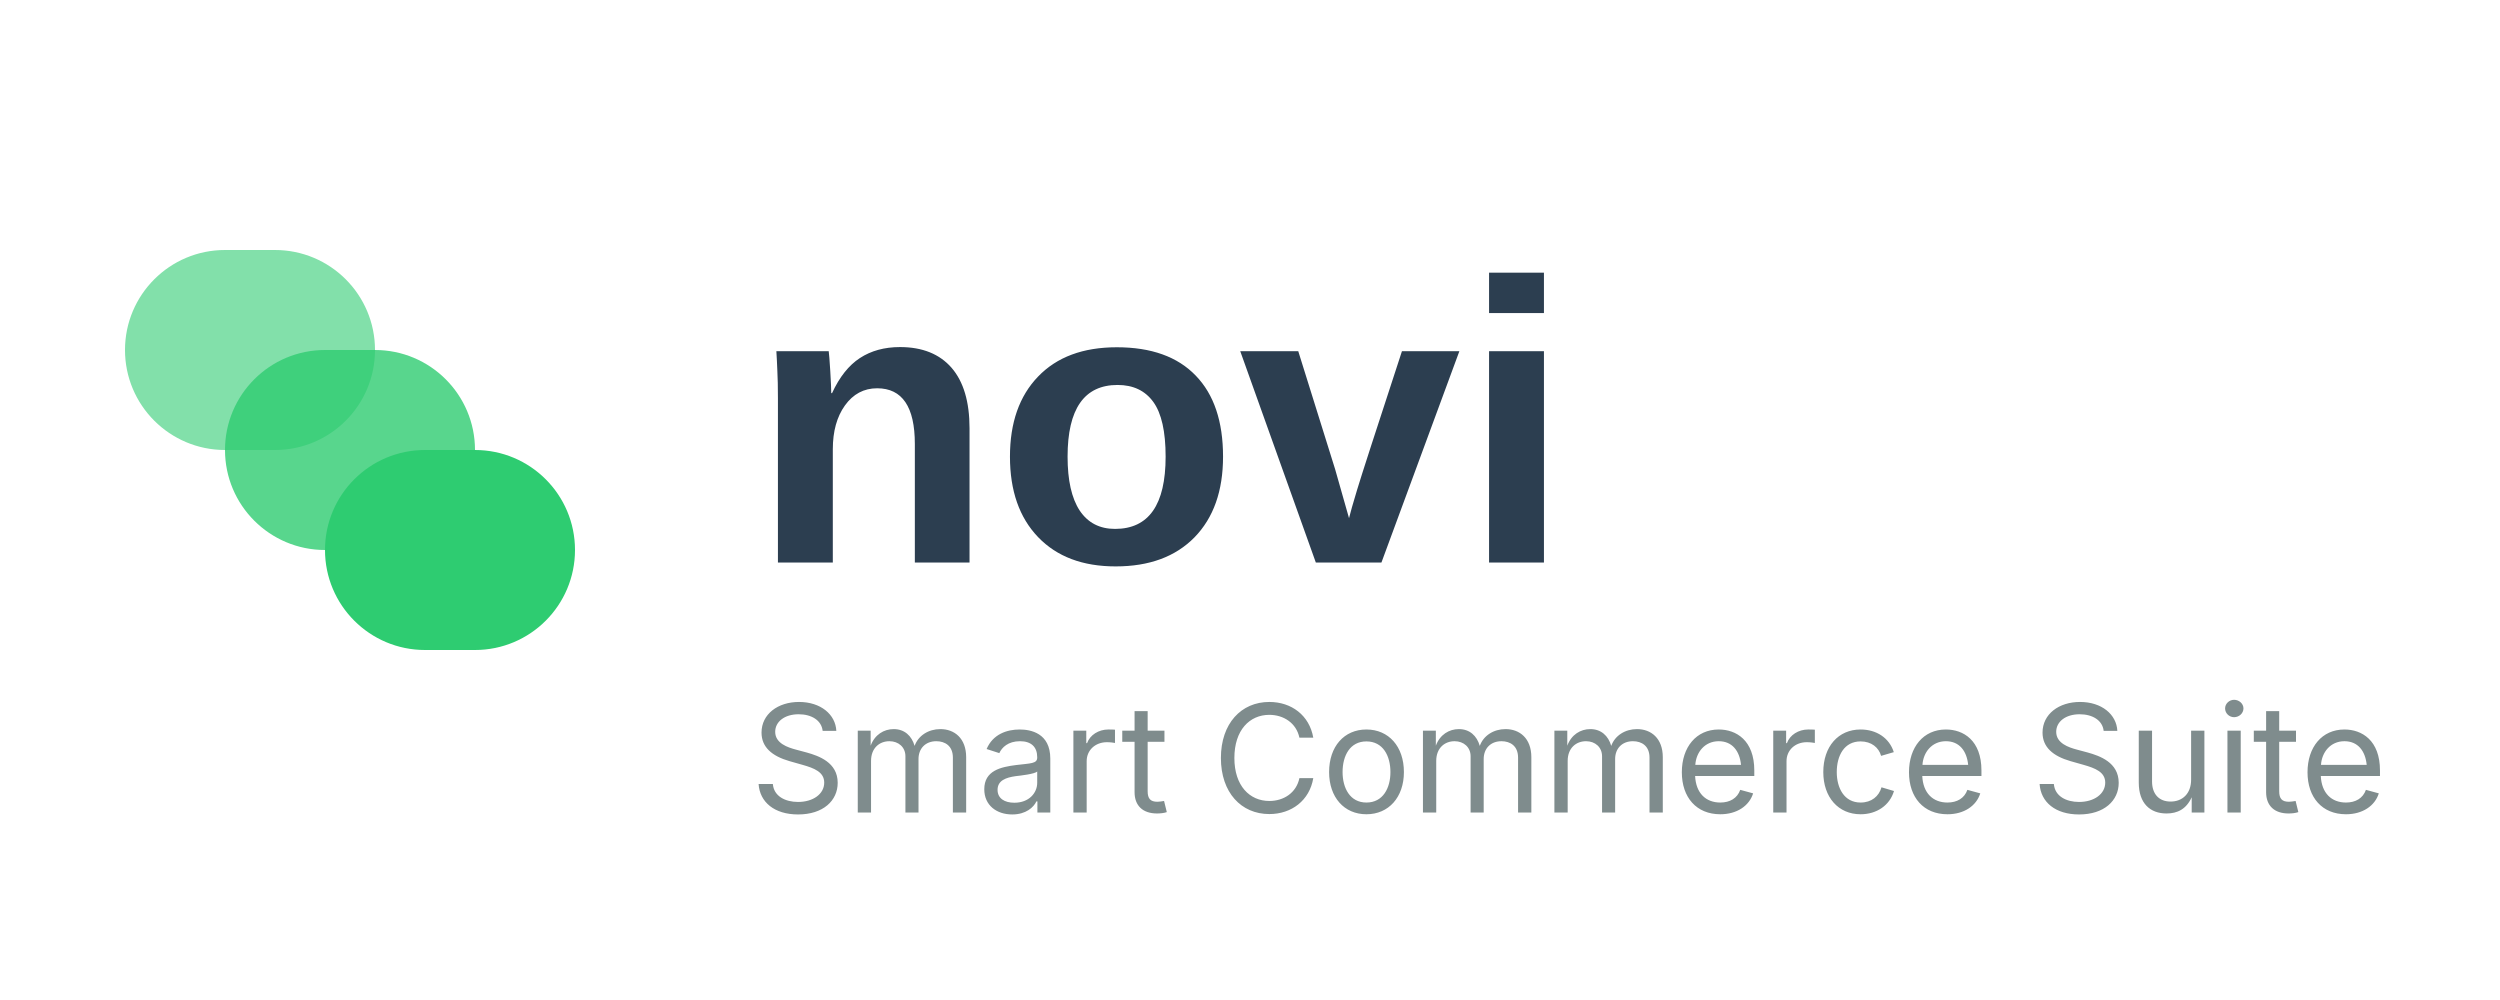
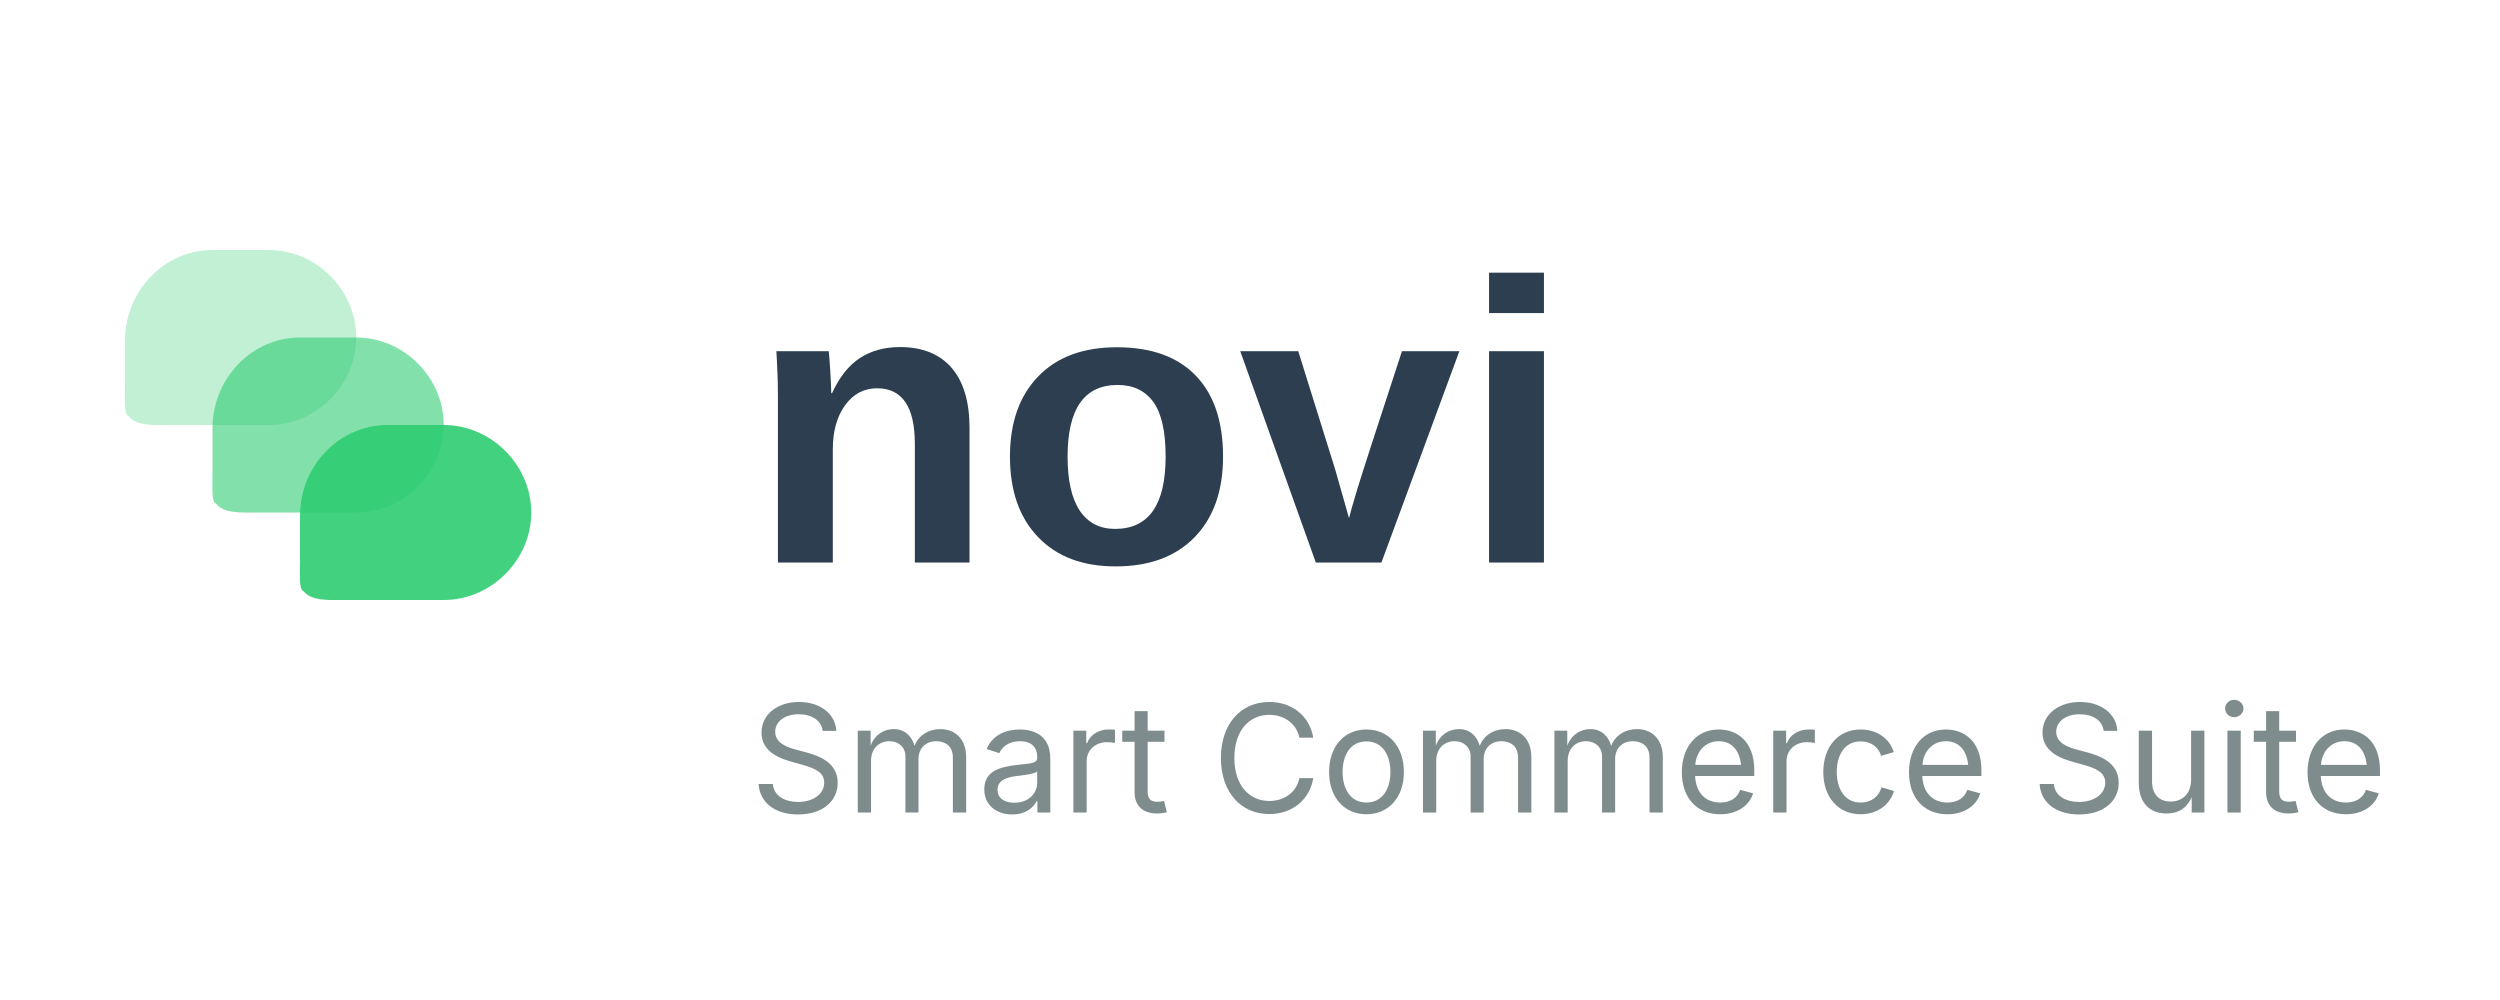
<svg xmlns="http://www.w3.org/2000/svg" width="200" height="80" viewBox="0 0 200 80">
  <defs>
    <linearGradient id="greenGradient" x1="0%" y1="0%" x2="100%" y2="100%">
      <stop offset="0%" style="stop-color:#2ECC71;stop-opacity:1" />
      <stop offset="100%" style="stop-color:#27AE60;stop-opacity:1" />
    </linearGradient>
  </defs>
  <g transform="translate(10, 20)">
-     <rect x="0" y="0" width="20" height="16" rx="8" ry="8" fill="#2ECC71" opacity="0.6" />
-     <rect x="8" y="8" width="20" height="16" rx="8" ry="8" fill="#2ECC71" opacity="0.8" />
-     <rect x="16" y="16" width="20" height="16" rx="8" ry="8" fill="#2ECC71" opacity="1" />
+     <path d="M7,0h4.5c3.8,0,7,3.2,7,7l0,0c0,3.8-3.2,7-7,7H7c-1.2,0-2.4,0-3.6,0c-1,0-2.5,0.1-3.1-0.7C-0.1,13.2,0,12,0,10.8   c0-1.3,0-2.5,0-3.5l0,0C0,3.2,3.2,0,7,0z" fill="#2ECC71" opacity="0.3" />
+     <path d="M14,7h4.5c3.8,0,7,3.2,7,7l0,0c0,3.8-3.2,7-7,7h-4.5c-1.2,0-2.4,0-3.6,0c-1,0-2.5,0.1-3.1-0.7C6.9,20.2,7,19,7,17.8   c0-1.3,0-2.5,0-3.5l0,0C7,10.2,10.2,7,14,7z" fill="#2ECC71" opacity="0.6" />
+     <path d="M21,14h4.5c3.8,0,7,3.2,7,7l0,0c0,3.8-3.2,7-7,7h-4.5c-1.2,0-2.4,0-3.6,0c-1,0-2.5,0.1-3.1-0.7   C13.9,27.2,14,26,14,24.8c0-1.3,0-2.5,0-3.5l0,0C14,17.2,17.2,14,21,14z" fill="#2ECC71" opacity="0.9" />
  </g>
-   <text x="60" y="45" font-family="Poppins, Arial, sans-serif" font-size="32" font-weight="600" fill="#2C3E50">
+   <text x="60" y="45" font-family="Poppins, Arial, sans-serif" font-size="32" font-weight="600" fill="#2C3E50" class="logo-text">
    novi
  </text>
-   <text x="60" y="65" font-family="Inter, Arial, sans-serif" font-size="12" fill="#7f8c8d">
+   <text x="60" y="65" font-family="Inter, Arial, sans-serif" font-size="12" fill="#7f8c8d" class="logo-tagline">
    Smart Commerce Suite
  </text>
</svg>
